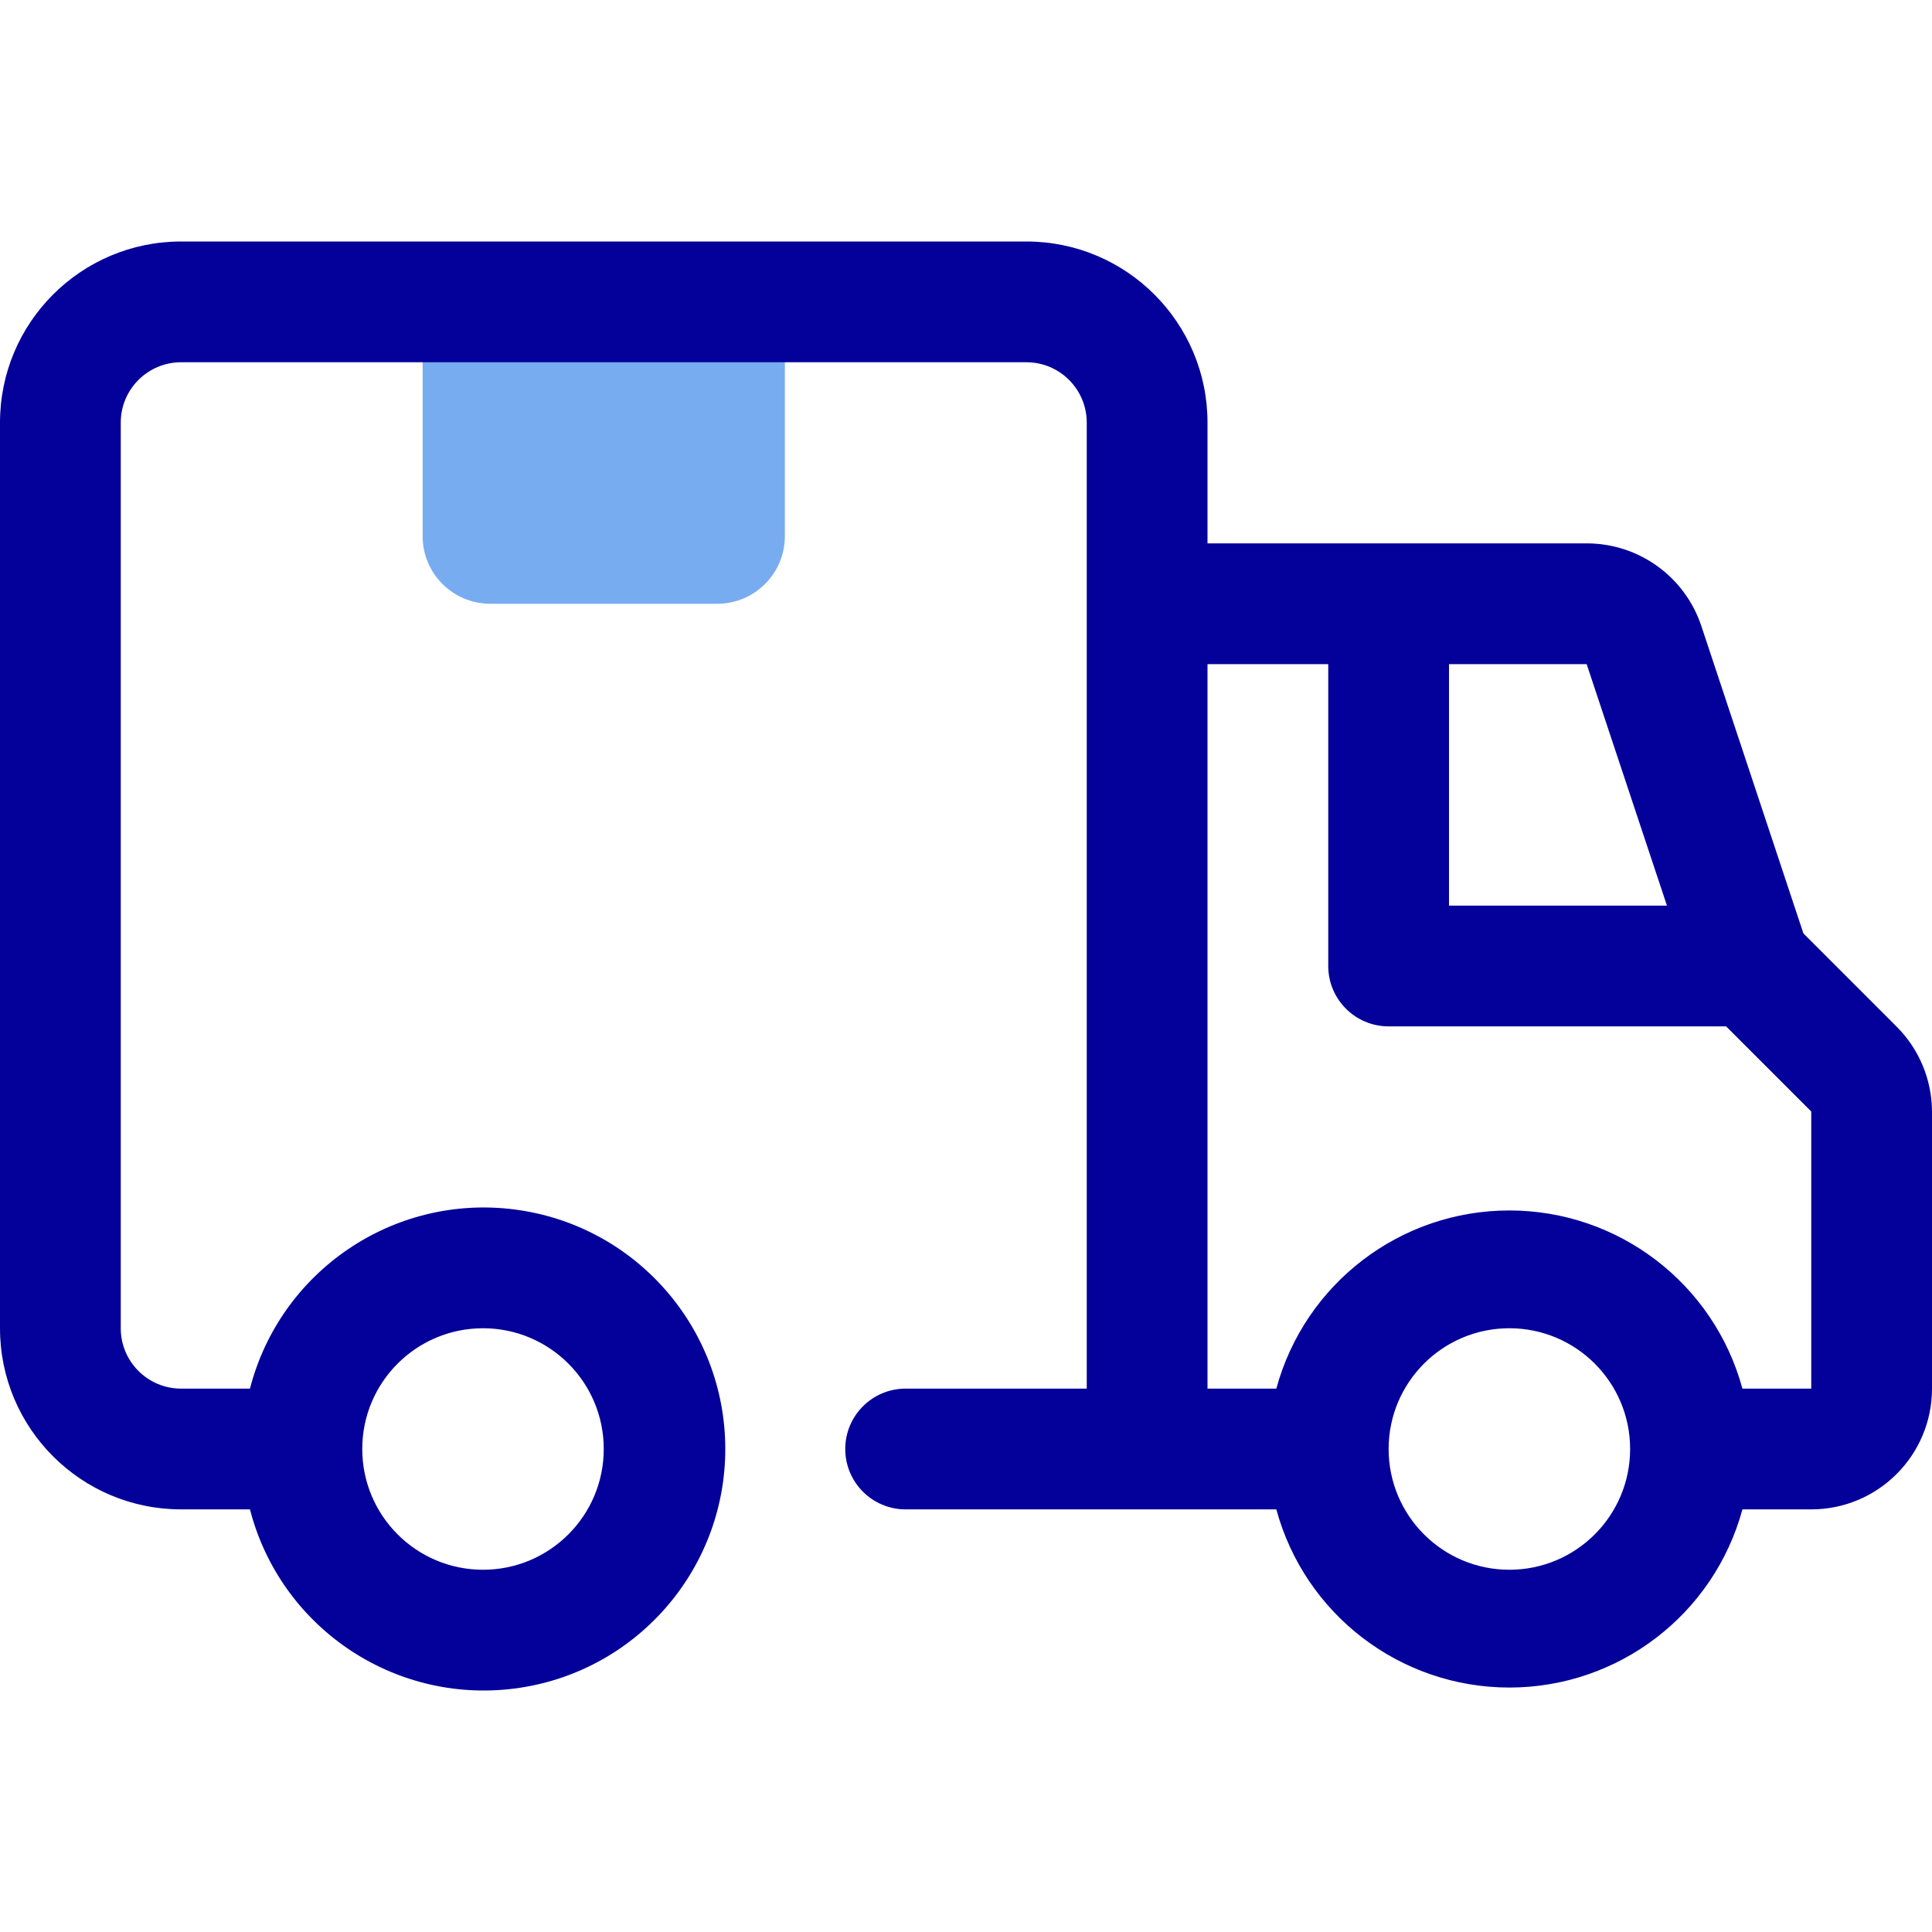
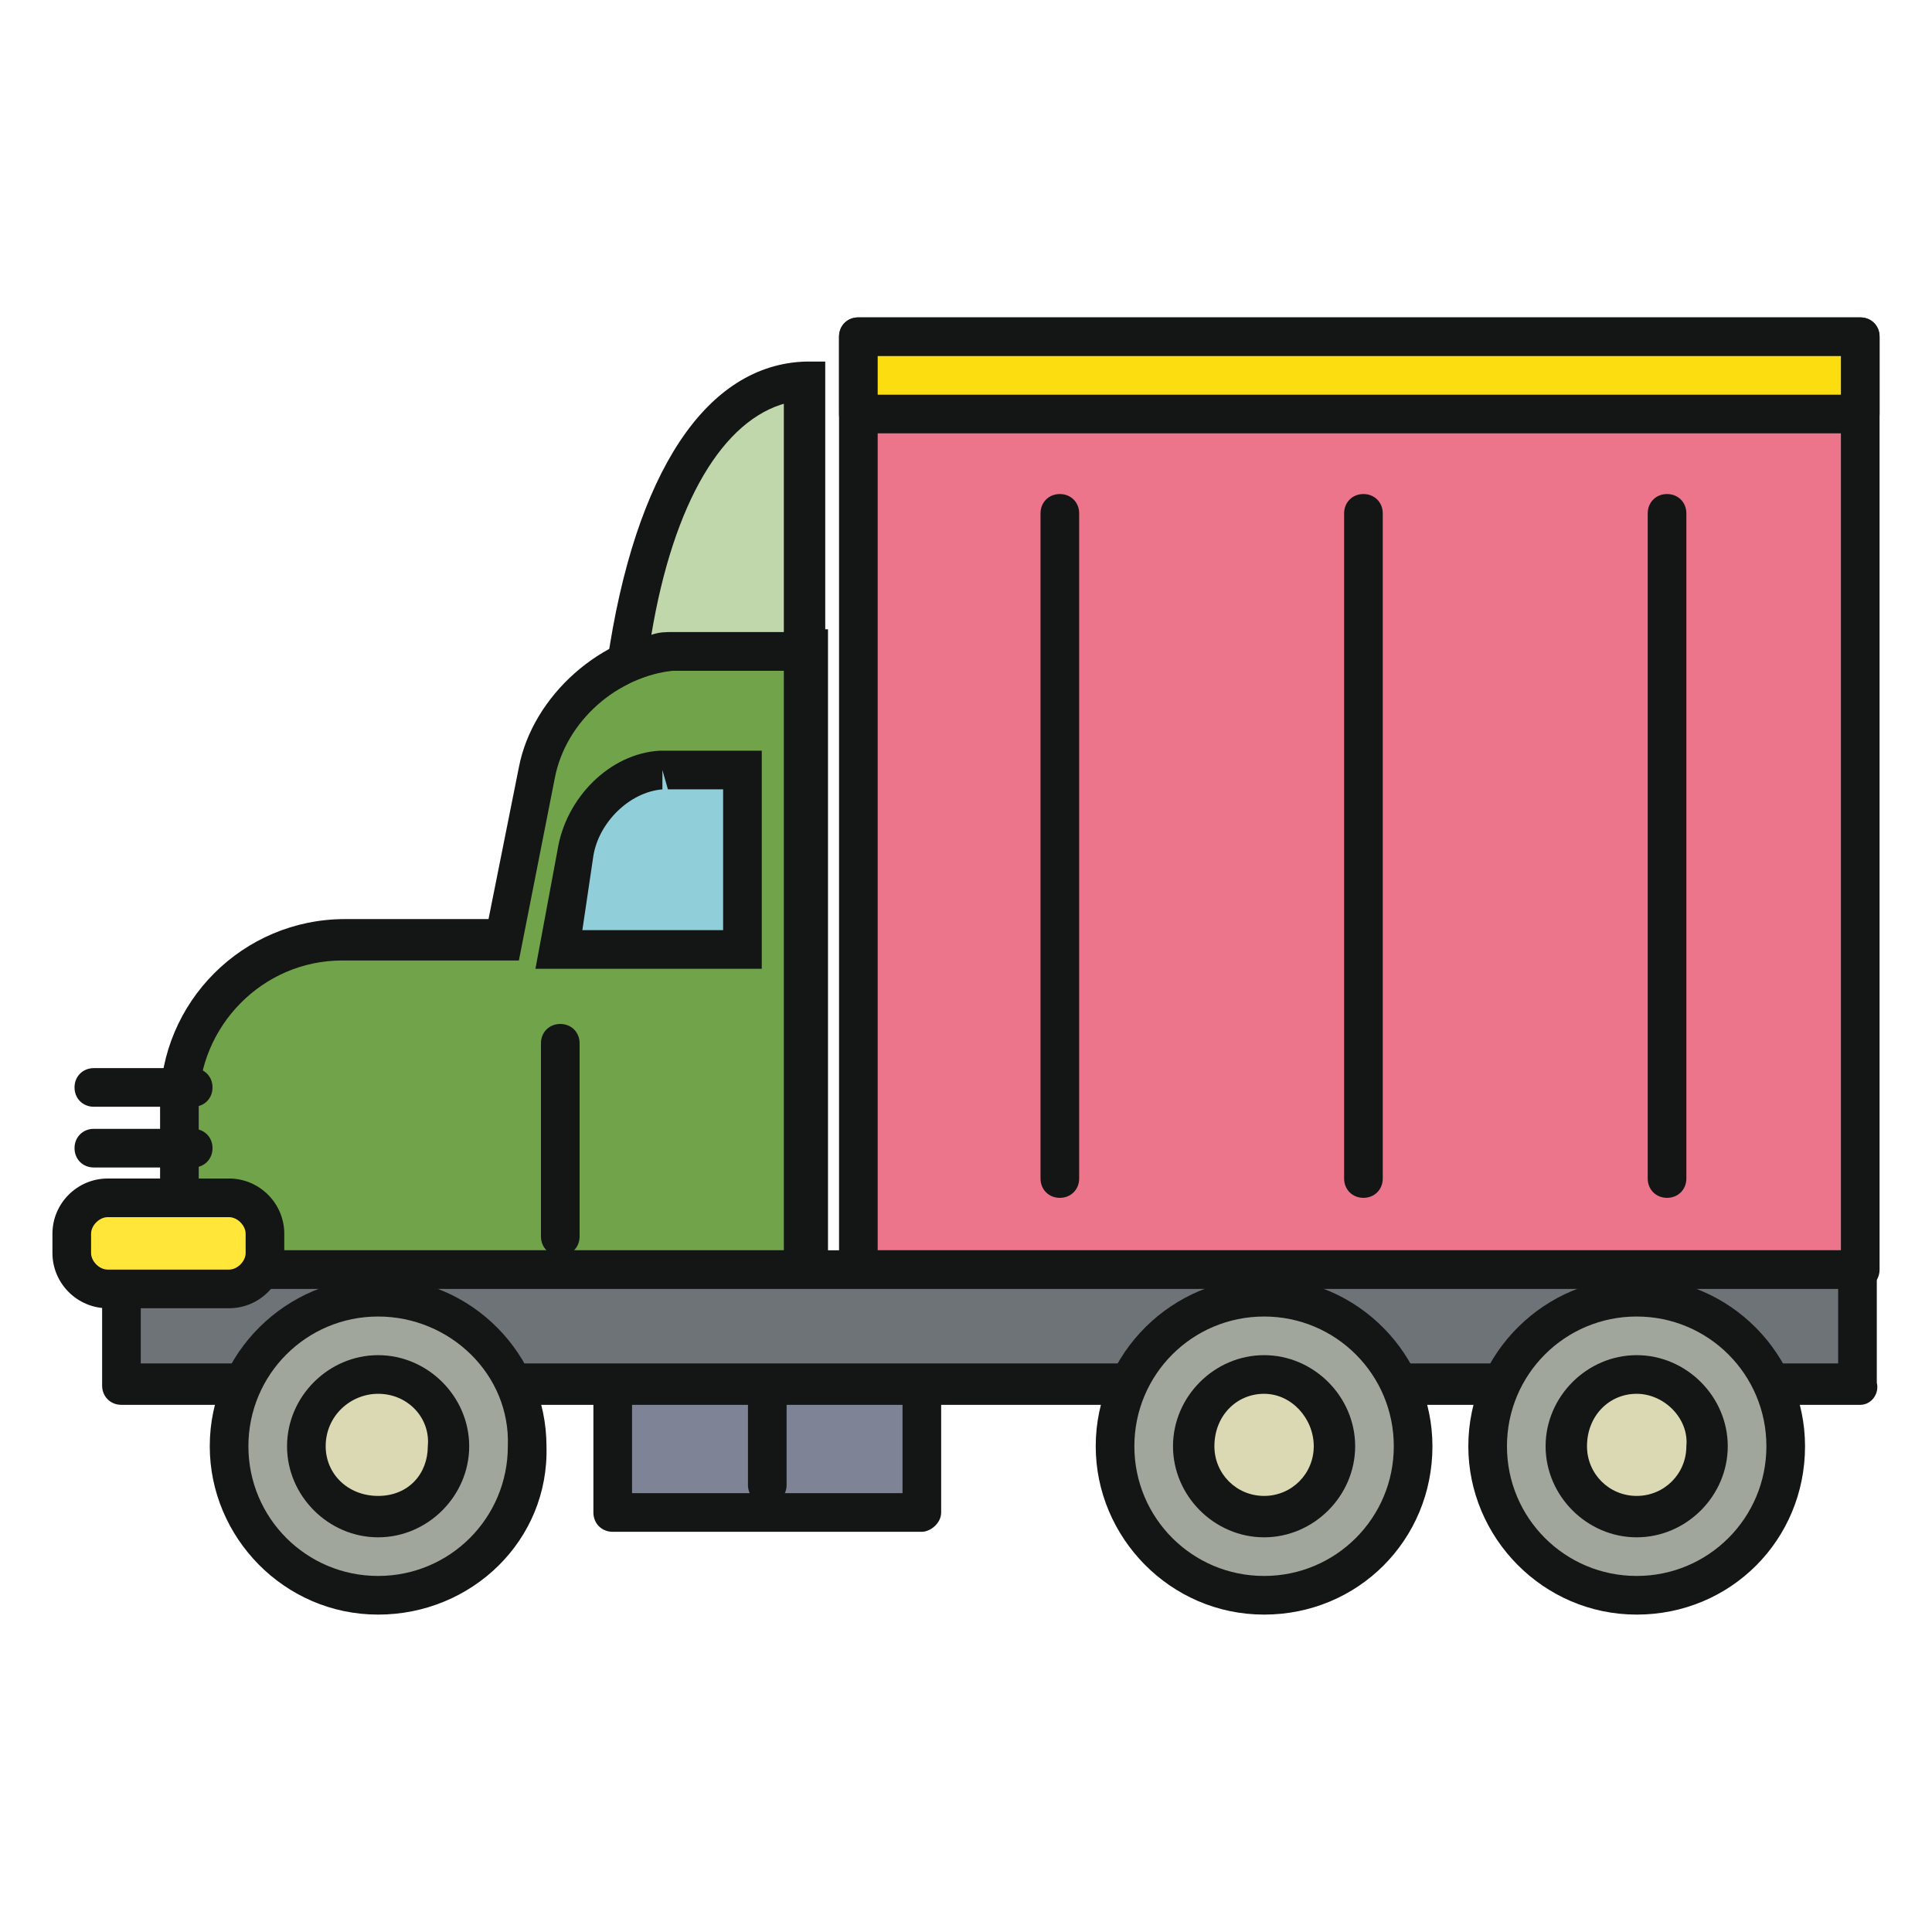
- <svg xmlns="http://www.w3.org/2000/svg" width="800px" height="800px" viewBox="0 0 32 32">
-   <defs>
-     <style>.cls-1{fill:#77acf1;}.cls-2{fill:#04009a;}</style>
-   </defs>
-   <g data-name="14. Delivery Truck" id="_14._Delivery_Truck">
-     <path class="cls-1" d="M7,5h6a0,0,0,0,1,0,0V8.88A1.12,1.12,0,0,1,11.88,10H8.12A1.12,1.12,0,0,1,7,8.88V5A0,0,0,0,1,7,5Z" />
-     <path class="cls-2" d="M31.41,17l-1.54-1.54-1.69-5.09A2,2,0,0,0,26.28,9H20V7a3,3,0,0,0-3-3H3A3,3,0,0,0,0,7V22a3,3,0,0,0,3,3H4.14a4,4,0,1,0,0-2H3a1,1,0,0,1-1-1V7A1,1,0,0,1,3,6H17a1,1,0,0,1,1,1V23H15a1,1,0,0,0,0,2h6.14a4,4,0,0,0,7.72,0H30a2,2,0,0,0,2-2V18.41A2,2,0,0,0,31.41,17ZM8,22a2,2,0,1,1-2,2A2,2,0,0,1,8,22Zm19.61-7H24V11h2.28ZM25,26a2,2,0,1,1,2-2A2,2,0,0,1,25,26Zm5-3H28.86a4,4,0,0,0-7.72,0H20V11h2v5a1,1,0,0,0,1,1h5.59L30,18.41Z" />
-   </g>
+ <svg xmlns="http://www.w3.org/2000/svg" width="800px" height="800px" viewBox="0 0 1024 1024" class="icon" version="1.1">
+   <path d="M324.754 731.429h163.84v70.217H324.754z" fill="#7E8495" />
+   <path d="M488.594 811.886H324.754c-5.851 0-10.24-4.389-10.24-10.24V731.429c0-5.851 4.389-10.24 10.24-10.24h163.84c5.851 0 10.24 4.389 10.24 10.24v70.217c0 5.851-5.851 10.24-10.24 10.24z m-153.6-20.48h143.36v-49.737h-143.36v49.737z" fill="#141515" />
+   <path d="M406.674 797.257c-5.851 0-10.24-4.389-10.24-10.24v-54.126c0-5.851 4.389-10.24 10.24-10.24 5.851 0 10.24 4.389 10.24 10.24v54.126c0 5.851-4.389 10.24-10.24 10.24z" fill="#141515" />
+   <path d="M182.857 498.834h84.846l17.554-89.234c7.314-33.646 38.034-62.903 73.143-64.366h68.754V672.914H95.086v-87.771c0-46.811 39.497-86.309 87.771-86.309z" fill="#71A44A" />
+   <path d="M437.394 683.154H84.846V585.143c0-54.126 43.886-98.011 98.011-98.011h76.069l16.091-80.457c7.314-38.034 43.886-70.217 81.92-73.143H438.857v349.623zM105.326 662.674h310.126v-307.2h-58.514c-29.257 2.926-57.051 26.331-62.903 57.051l-19.017 96.549h-93.623c-42.423 0-76.069 35.109-76.069 76.069v77.531z" fill="#141515" />
+   <path d="M454.949 178.469h531.017V672.914H454.949z" fill="#EC748B" />
+   <path d="M985.966 683.154H454.949c-5.851 0-10.24-4.389-10.24-10.24V178.469c0-5.851 4.389-10.24 10.24-10.24h531.017c5.851 0 10.24 4.389 10.24 10.24V672.914c0 5.851-4.389 10.24-10.24 10.24z m-520.777-20.48h510.537V188.709H465.189v473.966z" fill="#141515" />
+   <path d="M454.949 178.469h531.017V219.429H454.949z" fill="#FCDD10" />
+   <path d="M985.966 229.669H454.949c-5.851 0-10.24-4.389-10.24-10.24v-40.96c0-5.851 4.389-10.24 10.24-10.24h531.017c5.851 0 10.24 4.389 10.24 10.24V219.429c0 5.851-4.389 10.24-10.24 10.24z m-520.777-20.48h510.537v-20.48H465.189v20.48z" fill="#141515" />
+   <path d="M64.366 672.914h920.137v59.977H64.366z" fill="#6E7377" />
+   <path d="M985.966 744.594h-921.6c-5.851 0-10.24-4.389-10.24-10.24V672.914c0-5.851 4.389-10.24 10.24-10.24h920.137c5.851 0 10.24 4.389 10.24 10.24v59.977c1.463 5.851-2.926 11.703-8.777 11.703zM74.606 722.651h899.657v-39.497H74.606v39.497z" fill="#141515" />
+   <path d="M296.96 503.223l8.777-51.2c4.389-23.406 23.406-42.423 45.349-43.886h43.886v95.086h-98.011z" fill="#90CED9" />
+   <path d="M403.749 513.463h-119.954l11.703-62.903c4.389-27.794 27.794-51.2 54.126-52.663h54.126v115.566z m-95.086-20.48h74.606v-74.606h-29.257l-2.926-10.24v10.24c-17.554 1.463-33.646 17.554-36.571 35.109l-5.851 39.497z" fill="#141515" />
+   <path d="M330.606 352.549c11.703-84.846 43.886-149.211 95.086-150.674v143.36h-65.829-2.926c-8.777 0-17.554 2.926-26.331 7.314z" fill="#BFD7AB" />
+   <path d="M318.903 370.103L321.829 351.086c14.629-100.937 52.663-157.989 105.326-159.451h10.24v163.84h-80.457c-7.314 0-14.629 2.926-21.943 5.851l-16.091 8.777z m98.011-156.526c-33.646 8.777-59.977 52.663-71.68 122.88 4.389-1.463 7.314-1.463 11.703-1.463h58.514v-121.417zM561.737 634.88c-5.851 0-10.24-4.389-10.24-10.24V272.091c0-5.851 4.389-10.24 10.24-10.24 5.851 0 10.24 4.389 10.24 10.24v352.549c0 5.851-4.389 10.24-10.24 10.24zM722.651 634.88c-5.851 0-10.24-4.389-10.24-10.24V272.091c0-5.851 4.389-10.24 10.24-10.24 5.851 0 10.24 4.389 10.24 10.24v352.549c0 5.851-4.389 10.24-10.24 10.24z" fill="#141515" />
+   <path d="M883.566 634.88c-5.851 0-10.24-4.389-10.24-10.24V272.091c0-5.851 4.389-10.24 10.24-10.24 5.851 0 10.24 4.389 10.24 10.24v352.549c0 5.851-4.389 10.24-10.24 10.24z" fill="#141515" />
+   <path d="M296.96 665.6c-5.851 0-10.24-4.389-10.24-10.24v-102.4c0-5.851 4.389-10.24 10.24-10.24s10.24 4.389 10.24 10.24v102.4c0 5.851-4.389 10.24-10.24 10.24z" fill="#141515" />
+   <path d="M102.4 586.606H49.737c-5.851 0-10.24-4.389-10.24-10.24 0-5.851 4.389-10.24 10.24-10.24H102.4c5.851 0 10.24 4.389 10.24 10.24 0 5.851-4.389 10.24-10.24 10.24z" fill="#141515" />
+   <path d="M102.4 618.789H49.737c-5.851 0-10.24-4.389-10.24-10.24s4.389-10.24 10.24-10.24H102.4c5.851 0 10.24 4.389 10.24 10.24s-4.389 10.24-10.24 10.24z" fill="#141515" />
+   <path d="M57.051 634.88h64.366c10.24 0 19.017 8.777 19.017 19.017v10.24c0 10.24-8.777 19.017-19.017 19.017H57.051c-10.24 0-19.017-8.777-19.017-19.017v-10.24c0-10.24 8.777-19.017 19.017-19.017z" fill="#FFE638" />
+   <path d="M121.417 693.394H57.051c-16.091 0-29.257-13.166-29.257-29.257v-10.24c0-16.091 13.166-29.257 29.257-29.257h64.366c16.091 0 29.257 13.166 29.257 29.257v10.24c0 16.091-13.166 29.257-29.257 29.257z m-64.366-48.274c-4.389 0-8.777 4.389-8.777 8.777v10.24c0 4.389 4.389 8.777 8.777 8.777h64.366c4.389 0 8.777-4.389 8.777-8.777v-10.24c0-4.389-4.389-8.777-8.777-8.777H57.051z" fill="#141515" />
+   <path d="M200.411 845.531c43.886 0 78.994-35.109 78.994-78.994 0-43.886-35.109-78.994-78.994-78.994-43.886 0-78.994 35.109-78.994 78.994 0 43.886 36.571 78.994 78.994 78.994z" fill="#A1A69C" />
+   <path d="M200.411 855.771c-49.737 0-89.234-40.96-89.234-89.234 0-49.737 40.96-89.234 89.234-89.234 49.737 0 89.234 40.96 89.234 89.234 1.463 49.737-39.497 89.234-89.234 89.234z m0-157.989c-38.034 0-68.754 30.72-68.754 68.754s30.72 68.754 68.754 68.754 68.754-30.72 68.754-68.754c1.463-38.034-30.72-68.754-68.754-68.754z" fill="#141515" />
+   <path d="M200.411 766.537m-38.034 0a38.034 38.034 0 1 0 76.069 0 38.034 38.034 0 1 0-76.069 0Z" fill="#DAD9B4" />
+   <path d="M200.411 814.811c-26.331 0-48.274-21.943-48.274-48.274 0-26.331 21.943-48.274 48.274-48.274 26.331 0 48.274 21.943 48.274 48.274 0 26.331-21.943 48.274-48.274 48.274z m0-76.069c-14.629 0-27.794 11.703-27.794 27.794 0 14.629 11.703 26.331 27.794 26.331s26.331-11.703 26.331-26.331c1.463-14.629-10.24-27.794-26.331-27.794z" fill="#141515" />
+   <path d="M669.989 845.531c43.886 0 78.994-35.109 78.994-78.994 0-43.886-35.109-78.994-78.994-78.994-43.886 0-78.994 35.109-78.994 78.994 0 43.886 35.109 78.994 78.994 78.994z" fill="#A1A69C" />
+   <path d="M669.989 855.771c-49.737 0-89.234-40.96-89.234-89.234 0-49.737 40.96-89.234 89.234-89.234 49.737 0 89.234 40.96 89.234 89.234 0 49.737-39.497 89.234-89.234 89.234z m0-157.989c-38.034 0-68.754 30.72-68.754 68.754s30.72 68.754 68.754 68.754 68.754-30.72 68.754-68.754-30.72-68.754-68.754-68.754z" fill="#141515" />
+   <path d="M867.474 845.531c43.886 0 78.994-35.109 78.994-78.994 0-43.886-35.109-78.994-78.994-78.994-43.886 0-78.994 35.109-78.994 78.994 0 43.886 35.109 78.994 78.994 78.994z" fill="#A1A69C" />
+   <path d="M867.474 855.771c-49.737 0-89.234-40.96-89.234-89.234 0-49.737 40.96-89.234 89.234-89.234 49.737 0 89.234 40.96 89.234 89.234 0 49.737-39.497 89.234-89.234 89.234z m0-157.989c-38.034 0-68.754 30.72-68.754 68.754s30.72 68.754 68.754 68.754S936.229 804.571 936.229 766.537s-30.72-68.754-68.754-68.754z" fill="#141515" />
+   <path d="M669.989 766.537m-38.034 0a38.034 38.034 0 1 0 76.069 0 38.034 38.034 0 1 0-76.069 0Z" fill="#DAD9B4" />
+   <path d="M669.989 814.811c-26.331 0-48.274-21.943-48.274-48.274 0-26.331 21.943-48.274 48.274-48.274 26.331 0 48.274 21.943 48.274 48.274 0 26.331-21.943 48.274-48.274 48.274z m0-76.069c-14.629 0-26.331 11.703-26.331 27.794 0 14.629 11.703 26.331 26.331 26.331s26.331-11.703 26.331-26.331-11.703-27.794-26.331-27.794z" fill="#141515" />
+   <path d="M867.474 766.537m-38.034 0a38.034 38.034 0 1 0 76.069 0 38.034 38.034 0 1 0-76.069 0Z" fill="#DAD9B4" />
+   <path d="M867.474 814.811c-26.331 0-48.274-21.943-48.274-48.274 0-26.331 21.943-48.274 48.274-48.274 26.331 0 48.274 21.943 48.274 48.274 0 26.331-21.943 48.274-48.274 48.274z m0-76.069c-14.629 0-26.331 11.703-26.331 27.794 0 14.629 11.703 26.331 26.331 26.331s26.331-11.703 26.331-26.331c1.463-14.629-11.703-27.794-26.331-27.794z" fill="#141515" />
</svg>
